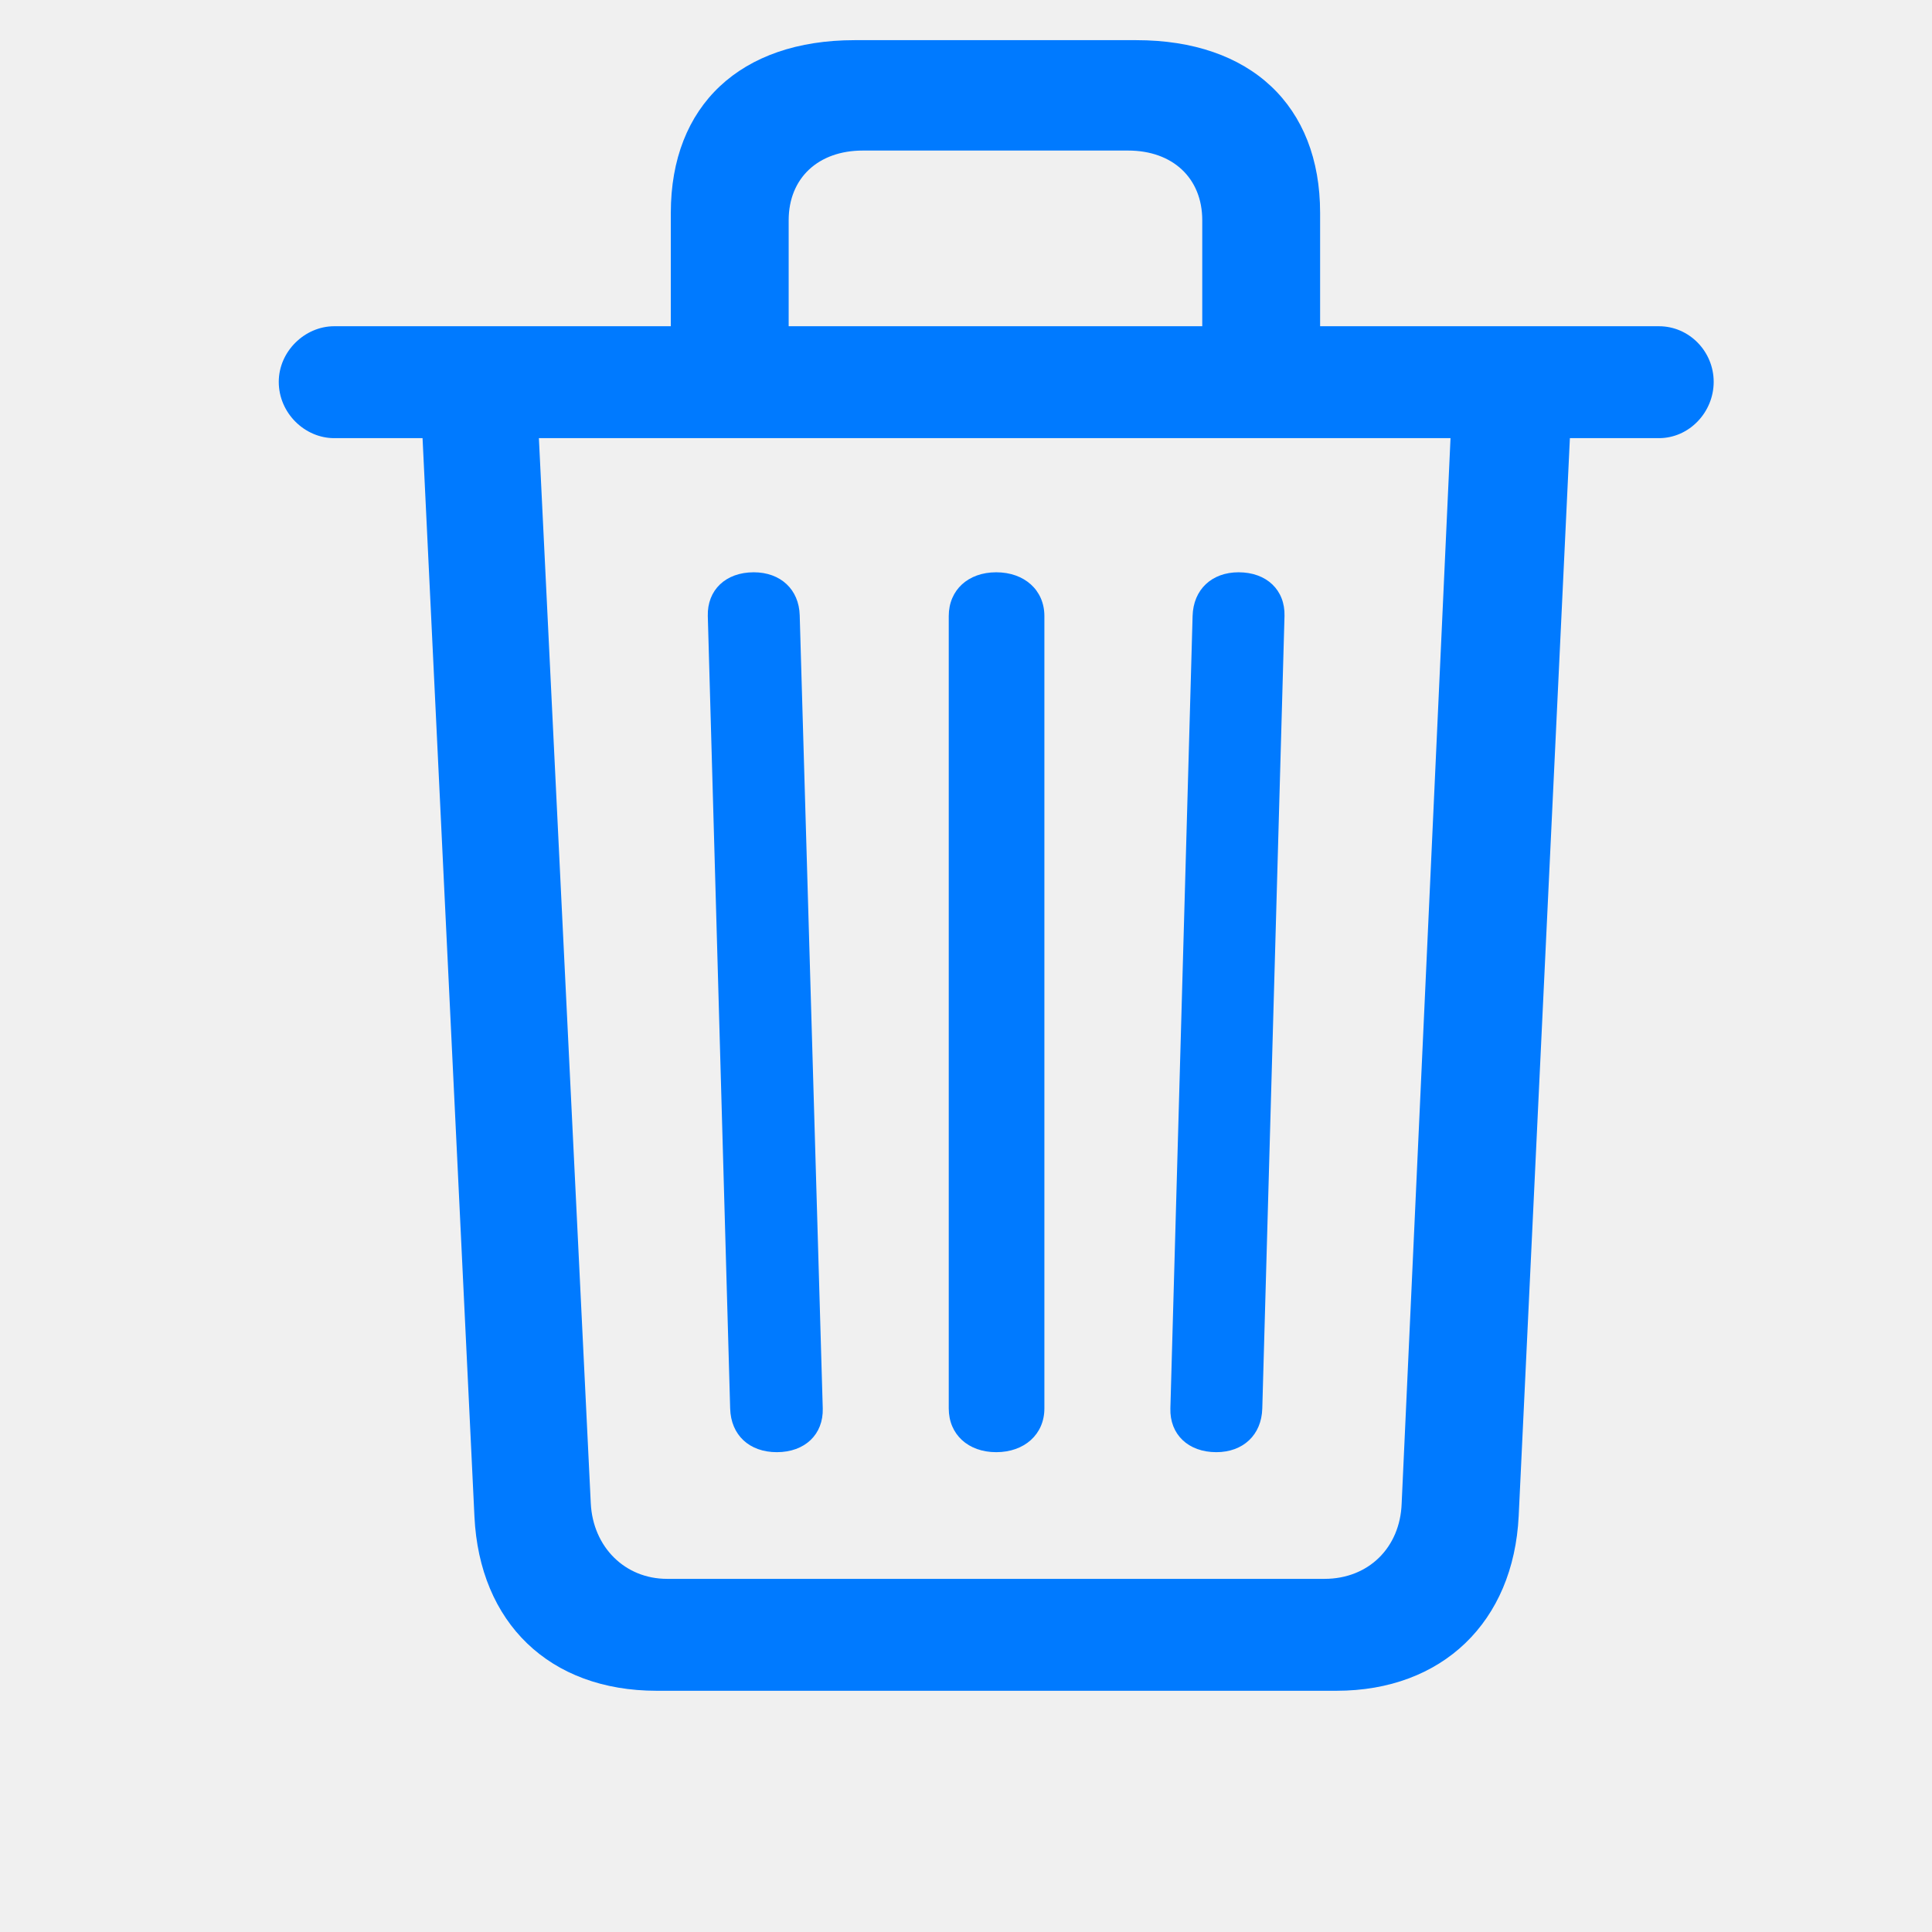
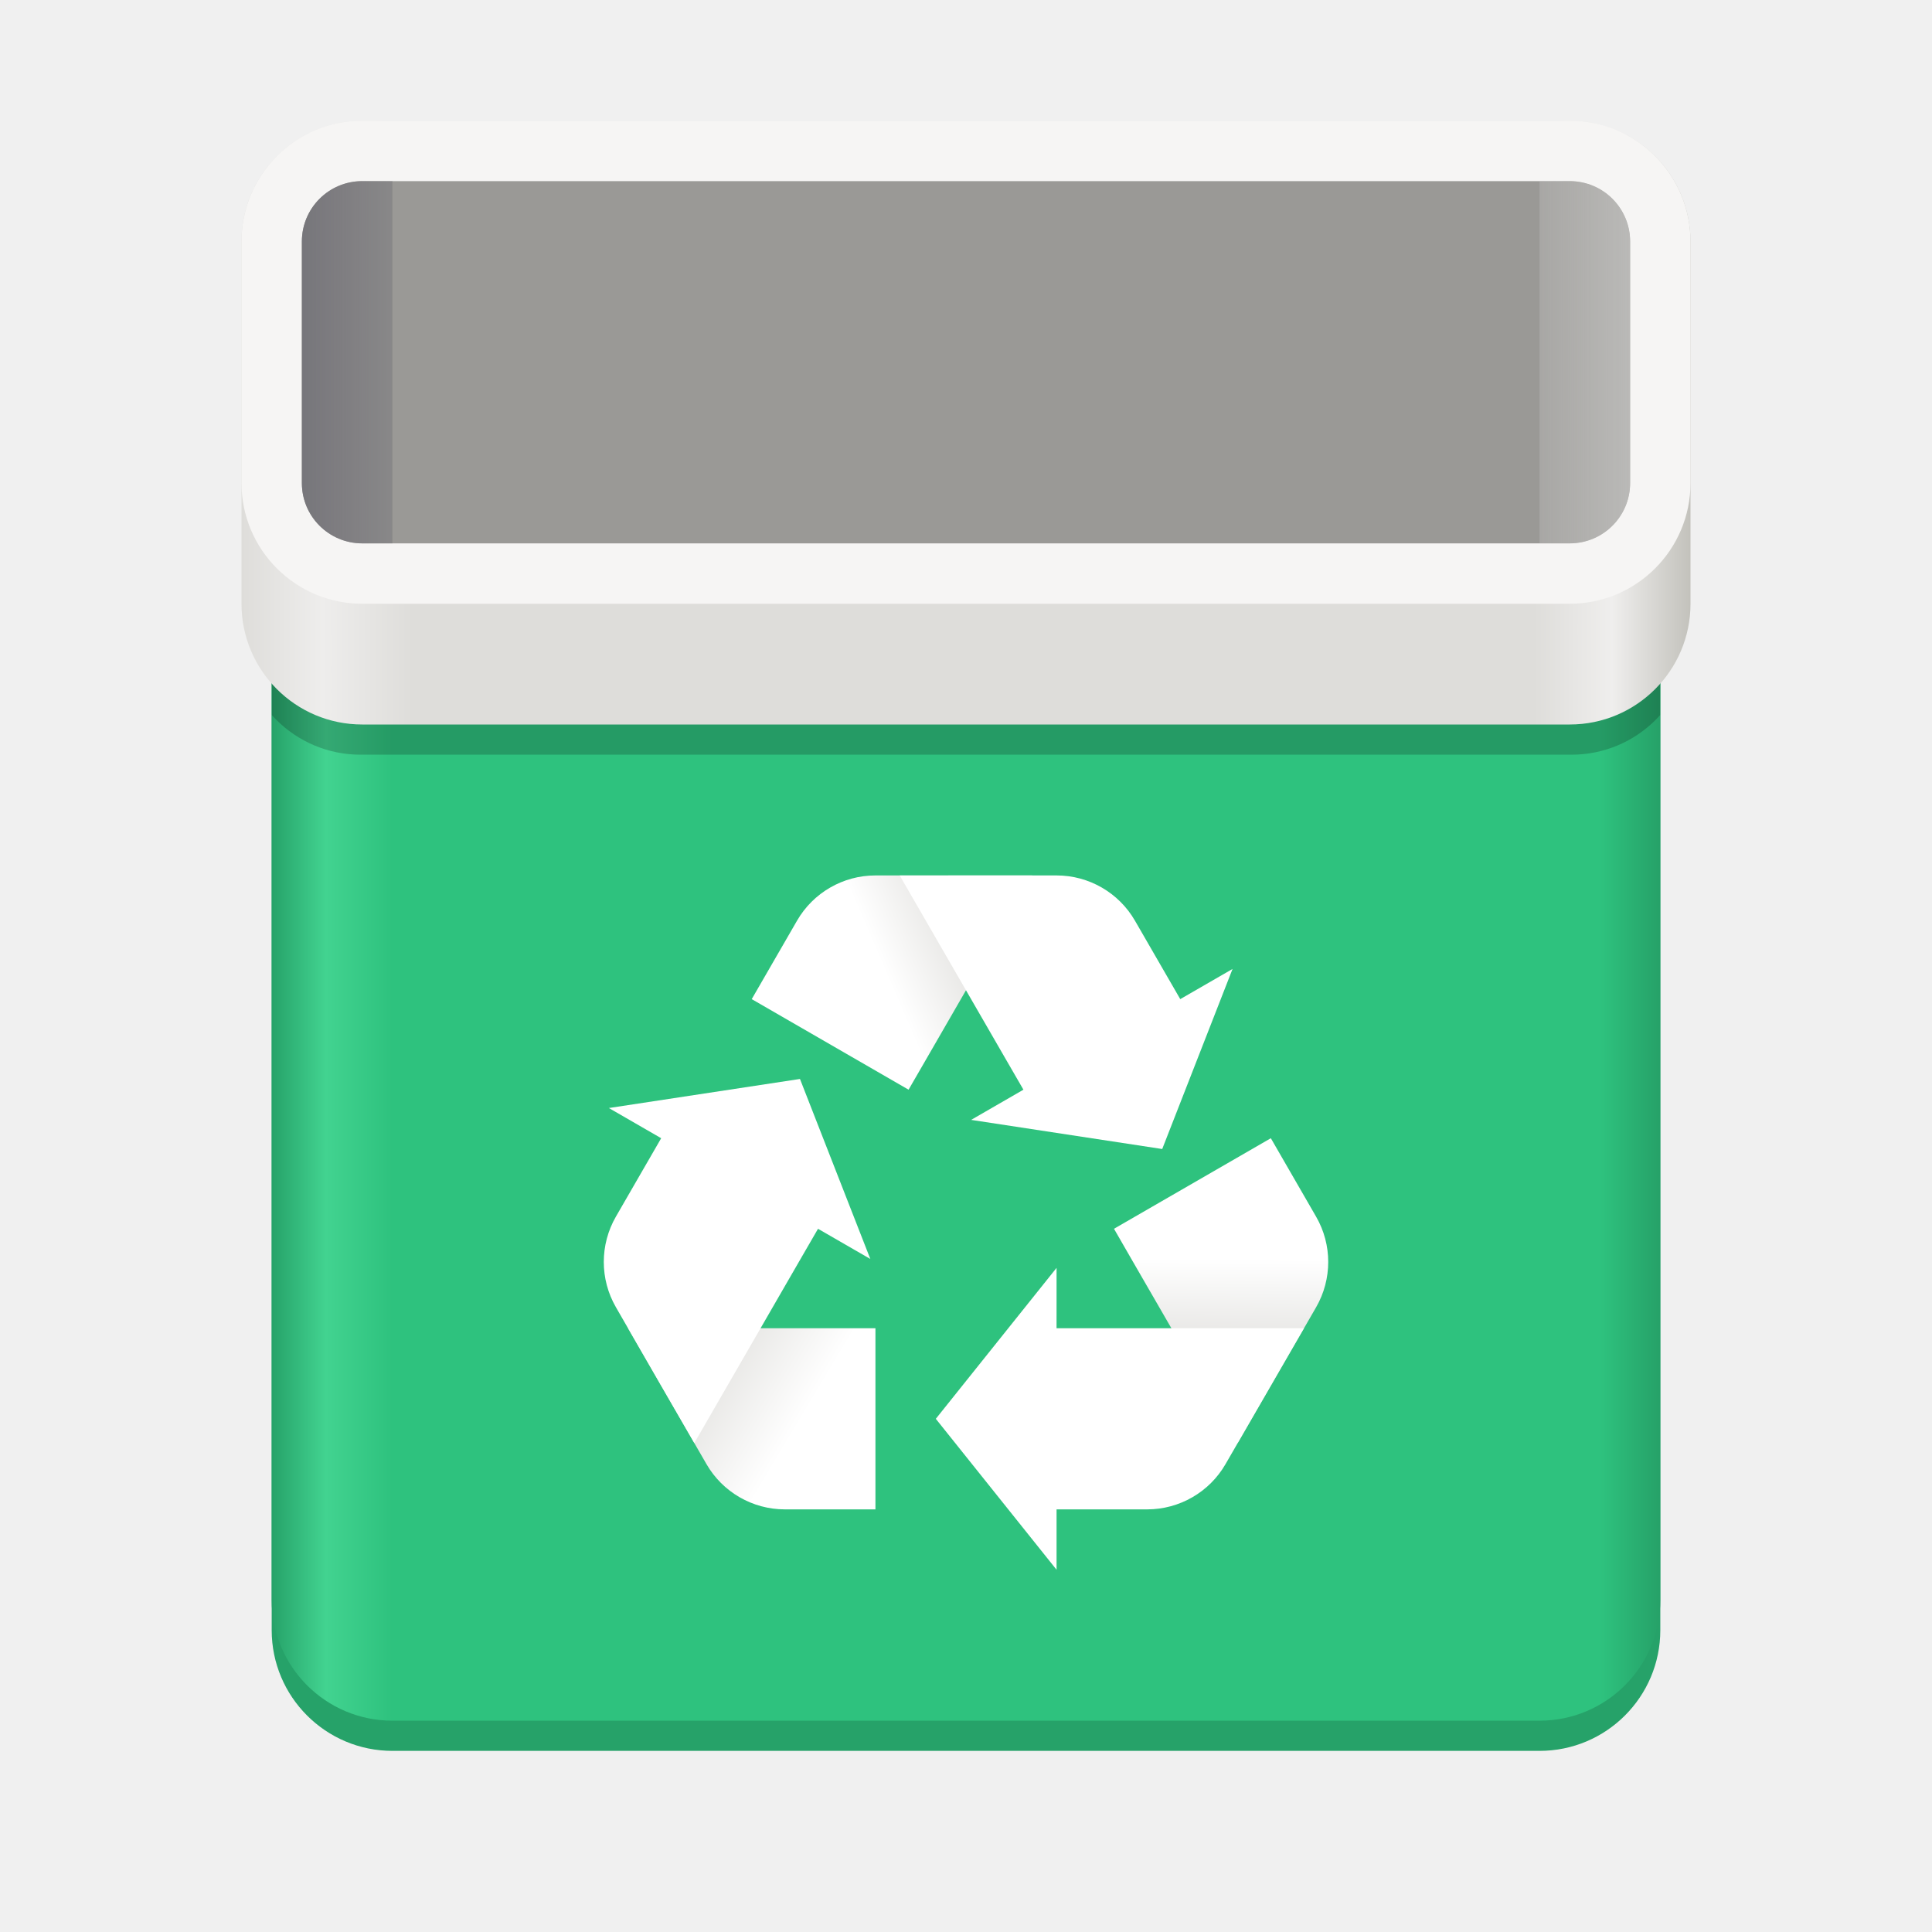
- <svg xmlns="http://www.w3.org/2000/svg" width="14" height="14" viewBox="0 0 14 14" fill="none">
-   <path d="M4.759 12.252C3.98 12.252 3.475 11.758 3.438 10.99L3.062 3.175H2.422C2.208 3.175 2.02 2.993 2.02 2.767C2.02 2.547 2.208 2.364 2.422 2.364H4.861V1.542C4.861 0.764 5.366 0.291 6.193 0.291H8.234C9.061 0.291 9.566 0.764 9.566 1.542V2.364H12.021C12.241 2.364 12.418 2.547 12.418 2.767C12.418 2.987 12.241 3.175 12.021 3.175H11.376L11.005 10.985C10.968 11.753 10.452 12.252 9.684 12.252H4.759ZM5.715 1.596V2.364H8.712V1.596C8.712 1.29 8.497 1.091 8.175 1.091H6.252C5.93 1.091 5.715 1.29 5.715 1.596ZM4.834 11.441H9.598C9.915 11.441 10.146 11.216 10.157 10.894L10.511 3.175H3.905L4.281 10.894C4.297 11.21 4.528 11.441 4.834 11.441ZM5.629 10.523C5.43 10.523 5.296 10.399 5.291 10.206L5.129 4.464C5.124 4.276 5.258 4.147 5.462 4.147C5.656 4.147 5.79 4.271 5.795 4.459L5.962 10.206C5.967 10.394 5.833 10.523 5.629 10.523ZM7.219 10.523C7.015 10.523 6.875 10.394 6.875 10.206V4.464C6.875 4.276 7.015 4.147 7.219 4.147C7.423 4.147 7.568 4.276 7.568 4.464V10.206C7.568 10.394 7.423 10.523 7.219 10.523ZM8.814 10.523C8.61 10.523 8.476 10.394 8.481 10.206L8.642 4.464C8.647 4.271 8.782 4.147 8.975 4.147C9.179 4.147 9.313 4.276 9.308 4.464L9.147 10.206C9.142 10.399 9.007 10.523 8.814 10.523Z" fill="#007AFF" />
+ <svg xmlns="http://www.w3.org/2000/svg" xmlns:xlink="http://www.w3.org/1999/xlink" height="128px" viewBox="0 0 128 128" width="128px">
+   <linearGradient id="a" gradientUnits="userSpaceOnUse" x1="18" x2="110" y1="71" y2="71">
+     <stop offset="0" stop-color="#26a269" />
+     <stop offset="0.039" stop-color="#42d390" />
+     <stop offset="0.087" stop-color="#2ec27e" />
+     <stop offset="0.957" stop-color="#2ec27e" />
+     <stop offset="1" stop-color="#26a168" />
+   </linearGradient>
+   <clipPath id="b">
+     <path d="m 18 32 h 92 v 82 h -92 z m 0 0" />
+   </clipPath>
+   <clipPath id="c">
+     <path d="m 26.656 32 h 74.688 c 4.781 0 8.656 3.875 8.656 8.656 v 64.688 c 0 4.781 -3.875 8.656 -8.656 8.656 h -74.688 c -4.781 0 -8.656 -3.875 -8.656 -8.656 v -64.688 c 0 -4.781 3.875 -8.656 8.656 -8.656 z m 0 0" />
+   </clipPath>
+   <filter id="d" height="100%" width="100%" x="0%" y="0%">
+     <feColorMatrix in="SourceGraphic" type="matrix" values="0 0 0 0 1 0 0 0 0 1 0 0 0 0 1 0 0 0 1 0" />
+   </filter>
+   <mask id="e">
+     <g filter="url(#d)">
+       <rect fill-opacity="0.2" height="128" width="128" />
+     </g>
+   </mask>
+   <clipPath id="f">
+     <rect height="152" width="192" />
+   </clipPath>
+   <linearGradient id="g" gradientTransform="matrix(1.043478 0 0 0.909091 -6.95654 -159.2727)" gradientUnits="userSpaceOnUse" x1="22" x2="114" y1="206" y2="206">
+     <stop offset="0" stop-color="#deddda" />
+     <stop offset="0.056" stop-color="#eeedec" />
+     <stop offset="0.118" stop-color="#deddda" />
+     <stop offset="0.892" stop-color="#deddda" />
+     <stop offset="0.946" stop-color="#efeeed" />
+     <stop offset="1" stop-color="#c3c2bc" />
+   </linearGradient>
+   <clipPath id="h">
+     <path d="m 20 12 h 6 v 24 h -6 z m 0 0" />
+   </clipPath>
+   <clipPath id="i">
+     <path d="m 24 12 h 80 c 2.211 0 4 1.789 4 4 v 16 c 0 2.211 -1.789 4 -4 4 h -80 c -2.211 0 -4 -1.789 -4 -4 v -16 c 0 -2.211 1.789 -4 4 -4 z m 0 0" />
+   </clipPath>
+   <linearGradient id="j" gradientTransform="matrix(1.043478 0 0 0.873303 -46.69568 -45.01706)" gradientUnits="userSpaceOnUse" x1="63.917" x2="75.417" y1="79.03" y2="79.03">
+     <stop offset="0" stop-color="#77767b" />
+     <stop offset="1" stop-color="#77767b" stop-opacity="0" />
+   </linearGradient>
+   <clipPath id="k">
+     <path d="m 20 12 h 88 v 24 h -88 z m 0 0" />
+   </clipPath>
+   <clipPath id="l">
+     <path d="m 24 12 h 80 c 2.211 0 4 1.789 4 4 v 16 c 0 2.211 -1.789 4 -4 4 h -80 c -2.211 0 -4 -1.789 -4 -4 v -16 c 0 -2.211 1.789 -4 4 -4 z m 0 0" />
+   </clipPath>
+   <mask id="m">
+     <g filter="url(#d)">
+       <rect fill-opacity="0.317" height="128" width="128" />
+     </g>
+   </mask>
+   <linearGradient id="n" gradientTransform="matrix(-1.043478 0 0 0.873303 182.6957 -29.01706)" gradientUnits="userSpaceOnUse" x1="63.917" x2="75.417" y1="76.74" y2="76.74">
+     <stop offset="0" stop-color="#ffffff" />
+     <stop offset="1" stop-color="#e8e7e8" stop-opacity="0" />
+   </linearGradient>
+   <clipPath id="o">
+     <rect height="152" width="192" />
+   </clipPath>
+   <linearGradient id="p" gradientUnits="userSpaceOnUse">
+     <stop offset="0" stop-color="#deddda" />
+     <stop offset="1" stop-color="#ffffff" />
+   </linearGradient>
+   <linearGradient id="q" x1="80.429" x2="80.499" xlink:href="#p" y1="90.759" y2="83.384" />
+   <linearGradient id="r" x1="45.609" x2="53.124" xlink:href="#p" y1="89.5" y2="94" />
+   <linearGradient id="s" x1="64.374" x2="57.932" xlink:href="#p" y1="60" y2="62.778" />
+   <path d="m 26 34 h 76 c 4.418 0 8 3.582 8 8 v 66 c 0 4.418 -3.582 8 -8 8 h -76 c -4.418 0 -8 -3.582 -8 -8 v -66 c 0 -4.418 3.582 -8 8 -8 z m 0 0" fill="#26a269" />
+   <path d="m 26 30 h 76 c 4.418 0 8 3.582 8 8 v 68 c 0 4.418 -3.582 8 -8 8 h -76 c -4.418 0 -8 -3.582 -8 -8 v -68 c 0 -4.418 3.582 -8 8 -8 z m 0 0" fill="url(#a)" />
+   <g clip-path="url(#b)">
+     <g clip-path="url(#c)">
+       <g clip-path="url(#f)" mask="url(#e)" transform="matrix(1 0 0 1 -8 -16)">
+         <path d="m 31.883 26 h 80.234 c 4.355 0 7.883 3.527 7.883 7.883 v 24.234 c 0 4.355 -3.527 7.883 -7.883 7.883 h -80.234 c -4.355 0 -7.883 -3.527 -7.883 -7.883 v -24.234 c 0 -4.355 3.527 -7.883 7.883 -7.883 z m 0 0" />
+       </g>
+     </g>
+   </g>
+   <path d="m 24 8 h 80 c 4.418 0 8 3.582 8 8 v 24 c 0 4.418 -3.582 8 -8 8 h -80 c -4.418 0 -8 -3.582 -8 -8 v -24 c 0 -4.418 3.582 -8 8 -8 z m 0 0" fill="url(#g)" />
+   <path d="m 24 8 h 80 c 4.418 0 8 3.582 8 8 v 16 c 0 4.418 -3.582 8 -8 8 h -80 c -4.418 0 -8 -3.582 -8 -8 v -16 c 0 -4.418 3.582 -8 8 -8 z m 0 0" fill="#f6f5f4" />
+   <path d="m 24 12 h 80 c 2.211 0 4 1.789 4 4 v 16 c 0 2.211 -1.789 4 -4 4 h -80 c -2.211 0 -4 -1.789 -4 -4 v -16 c 0 -2.211 1.789 -4 4 -4 z m 0 0" fill="#9a9996" />
+   <g clip-path="url(#h)">
+     <g clip-path="url(#i)">
+       <path d="m 26 12 h -6 v 24 h 6 z m 0 0" fill="url(#j)" />
+     </g>
+   </g>
+   <g clip-path="url(#k)">
+     <g clip-path="url(#l)">
+       <g clip-path="url(#o)" mask="url(#m)" transform="matrix(1 0 0 1 -8 -16)">
+         <path d="m 110 28 v 24 h 6 v -24 z m 0 0" fill="url(#n)" />
+       </g>
+     </g>
+   </g>
+   <g fill-rule="evenodd">
+     <path d="m 73.805 81.41 l 10.391 -6 l 3 5.199 c 1.07 1.855 1.07 4.141 0 6 l -3 5.195 l -2.195 3.801 l -6.93 -11.996 z m 0 0" fill="url(#q)" />
+     <path d="m 58 88 v 12 h -6 c -2.145 0 -4.125 -1.145 -5.195 -3 l -3 -5.195 l -2.195 -3.805 z m 0 0" fill="url(#r)" />
+     <path d="m 60.195 72.195 l -10.391 -6 l 3 -5.195 c 1.07 -1.855 3.051 -3 5.195 -3 h 10.391 l -6.926 12 z m 0 0" fill="url(#s)" />
+     <path d="m 64 58 l -4.391 0.004 l 6.926 11.996 l 1.27 2.195 l -3.465 2 l 12.66 1.93 l 4.66 -11.93 l -3.465 2 l -3 -5.195 c -1.07 -1.855 -3.051 -3 -5.195 -3 z m 0 0" fill="#ffffff" />
+     <path d="m 70 84 l -8 10 l 8 10 v -4 h 6 c 2.145 0 4.125 -1.145 5.195 -3 l 3 -5.195 l 2.195 -3.805 h -16.391 z m 0 0" fill="#ffffff" />
+     <path d="m 53 71.484 l -12.66 1.926 l 3.465 2 l -3 5.195 c -1.07 1.859 -1.07 4.145 0 6 l 2.996 5.199 l 2.199 3.801 l 6.926 -12 l 1.27 -2.195 l 3.465 2 z m 0 0" fill="#ffffff" />
+   </g>
</svg>
